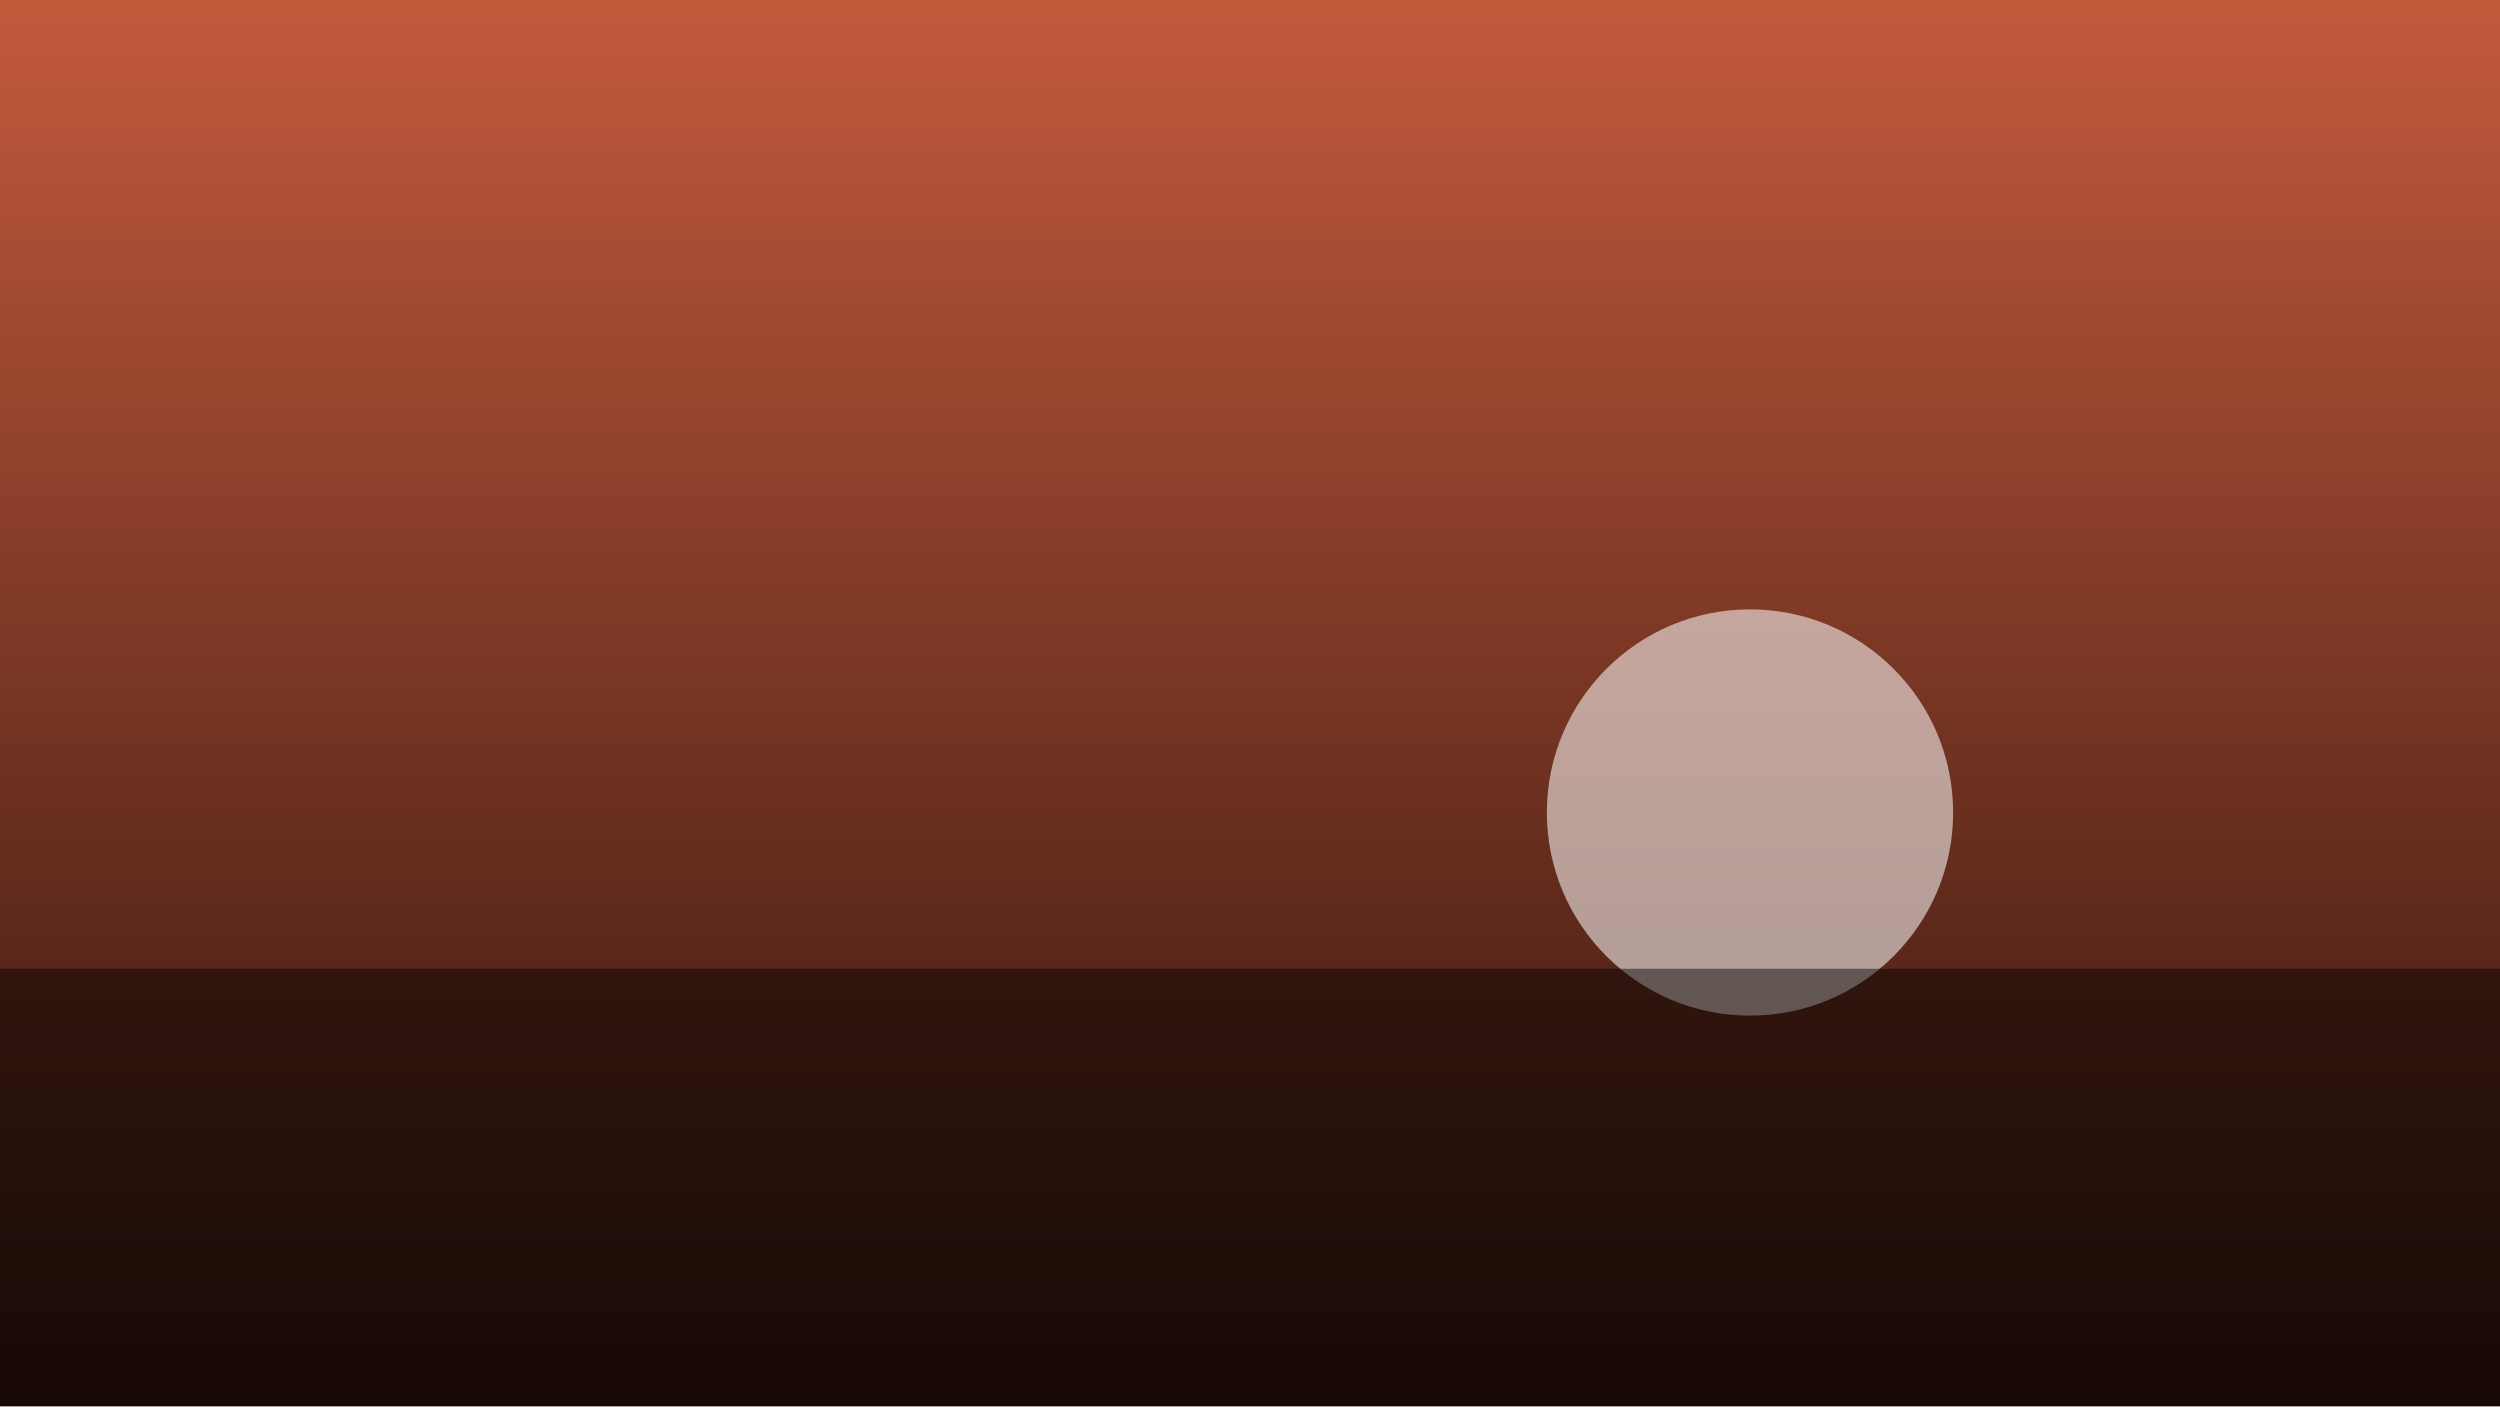
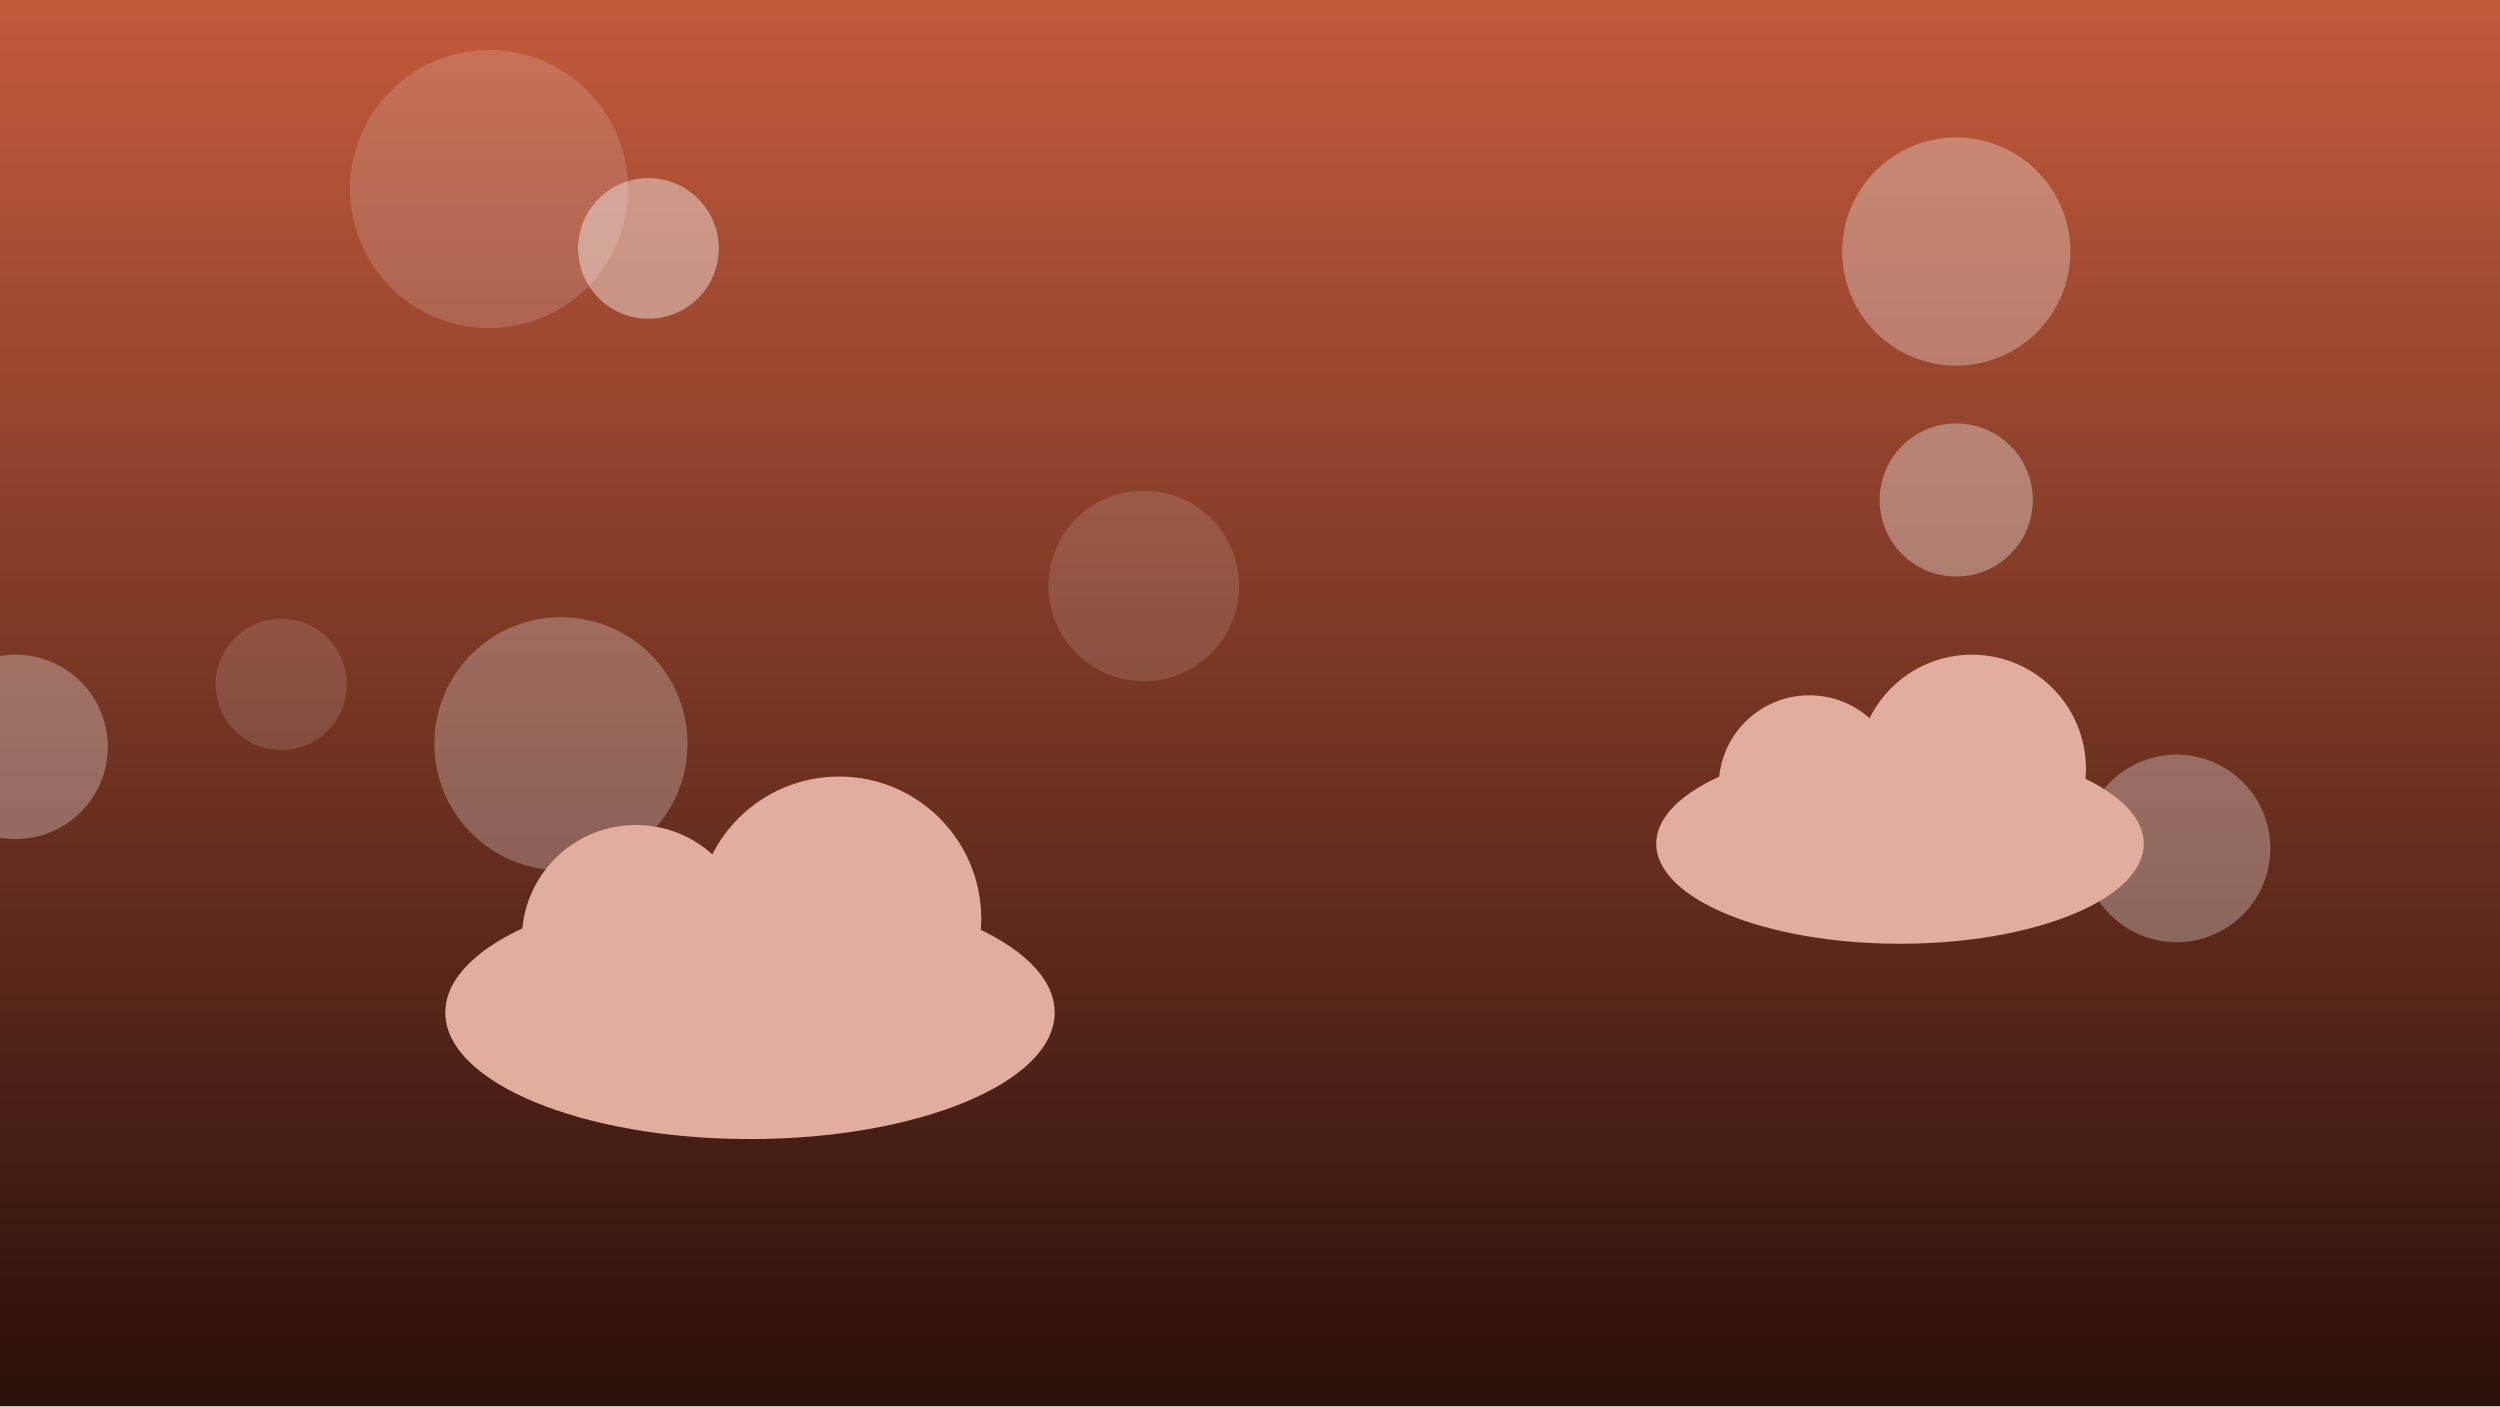
<svg xmlns="http://www.w3.org/2000/svg" viewBox="0 0 1600 900">
  <defs>
    <linearGradient id="g" x1="0" y1="0" x2="0" y2="1">
      <stop stop-color="#c25a3c" />
      <stop offset="1" stop-color="#2a100a" />
    </linearGradient>
+     <linearGradient id="s" x1="0" y1="0" x2="0" y2="1">
+       <stop offset=".45" stop-color="#000" stop-opacity="0" />
+       <stop offset="1" stop-color="#000" stop-opacity=".8" />
+     </linearGradient>
  </defs>
  <rect width="1600" height="900" fill="url(#g)" />
-   <circle cx="1120" cy="520" r="130" fill="#fff" opacity=".55" />
-   <rect y="620" width="1600" height="280" fill="#000" opacity=".45" />
+   <circle cx="359" cy="476" r="81" fill="#fff" opacity="0.25" />
+   <circle cx="415" cy="159" r="45" fill="#fff" opacity="0.41" />
+   <circle cx="732" cy="375" r="61" fill="#fff" opacity="0.13" />
+   <circle cx="180" cy="438" r="42" fill="#fff" opacity="0.13" />
+   <circle cx="1252" cy="320" r="49" fill="#fff" opacity="0.34" />
+   <circle cx="313" cy="121" r="89" fill="#fff" opacity="0.15" />
+   <circle cx="10" cy="478" r="59" fill="#fff" opacity="0.29" />
+   <circle cx="1252" cy="161" r="73" fill="#fff" opacity="0.30" />
+   <circle cx="1393" cy="543" r="60" fill="#fff" opacity="0.29" />
+   <g fill="#e1ad9e">
+     <ellipse cx="480" cy="648" rx="195" ry="81" />
+     <circle cx="407" cy="601" r="73" />
+     <circle cx="537" cy="588" r="91" />
+   </g>
+   <g fill="#e1ad9e">
+     <ellipse cx="1216" cy="540" rx="156" ry="64" />
+     <circle cx="1158" cy="503" r="58" />
+     <circle cx="1262" cy="492" r="73" />
+   </g>
</svg>
